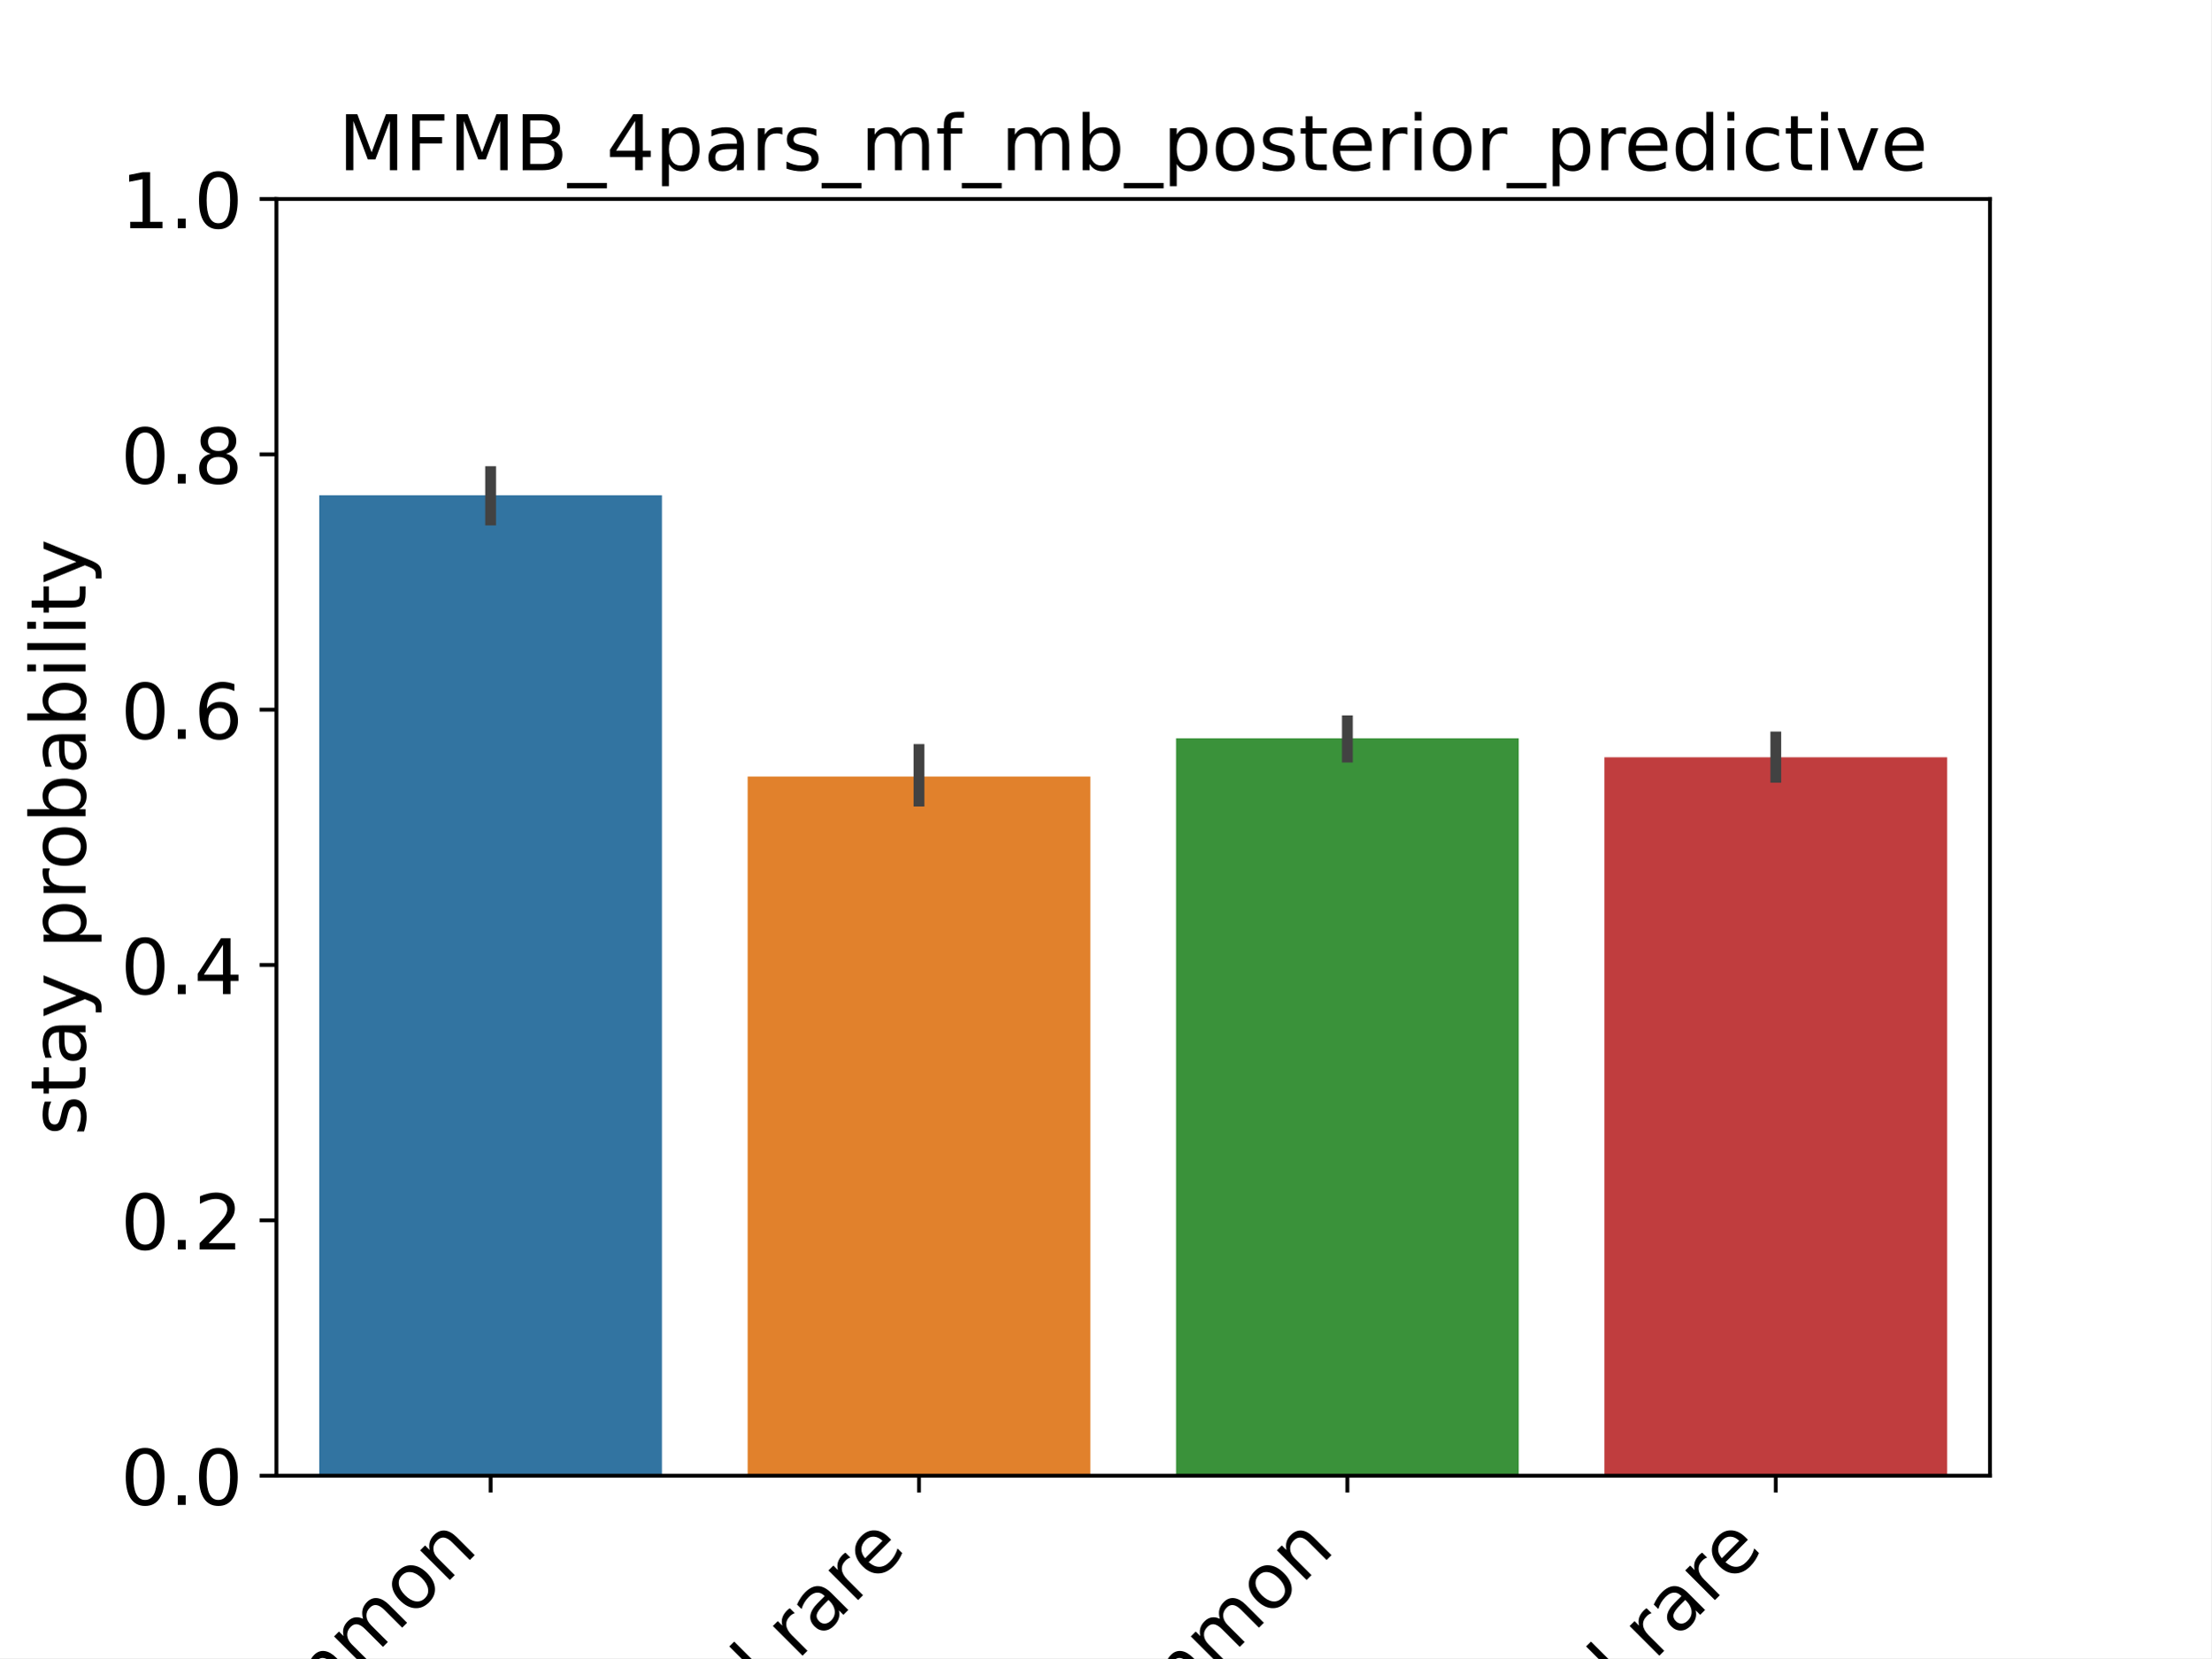
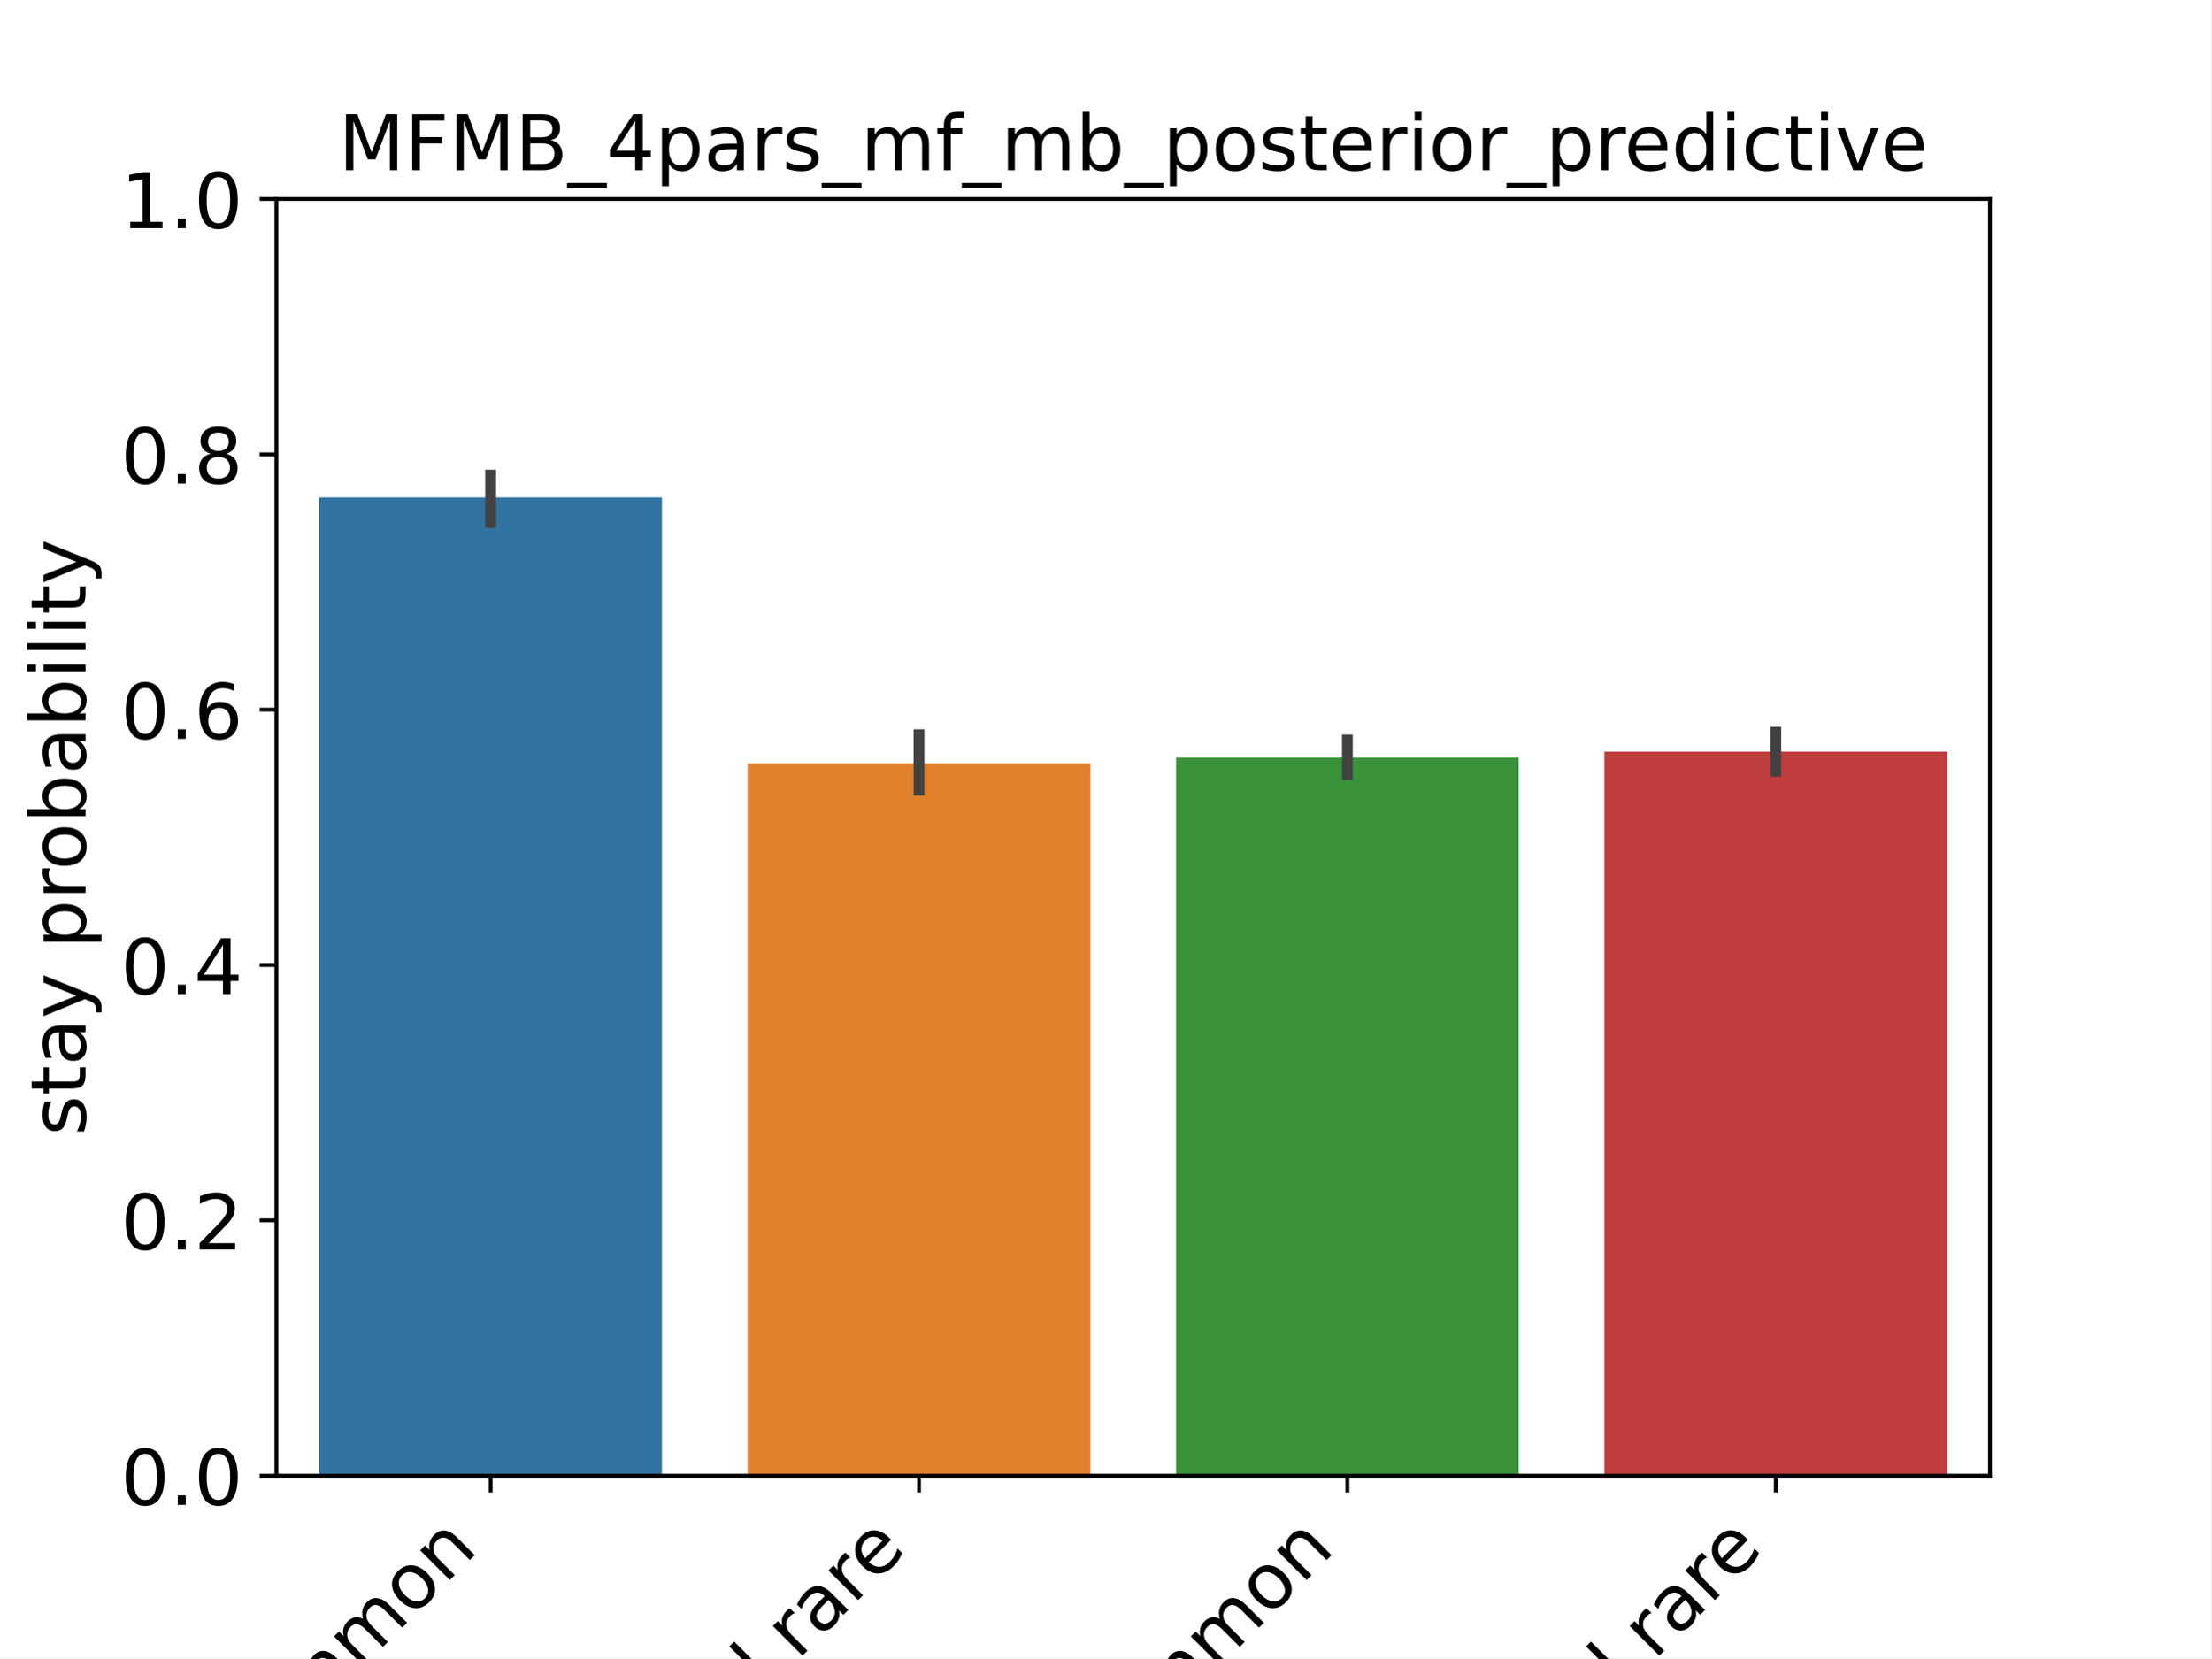
<svg xmlns="http://www.w3.org/2000/svg" xmlns:xlink="http://www.w3.org/1999/xlink" width="460.8pt" height="345.6pt" viewBox="0 0 460.8 345.6" version="1.1">
  <defs>
    <style type="text/css">*{stroke-linejoin: round; stroke-linecap: butt}</style>
  </defs>
  <g id="figure_1">
    <g id="patch_1">
      <path d="M 0 345.6  L 460.8 345.6  L 460.8 0  L 0 0  z " style="fill: #ffffff" />
    </g>
    <g id="axes_1">
      <g id="patch_2">
        <path d="M 57.6 307.584  L 414.72 307.584  L 414.72 41.472  L 57.6 41.472  z " style="fill: #ffffff" />
      </g>
      <g id="patch_3">
-         <path d="M 66.528 307.584  L 137.952 307.584  L 137.952 103.235  L 66.528 103.235  z " clip-path="url(#p8c4c7dda89)" style="fill: #3274a1" />
+         <path d="M 66.528 307.584  L 137.952 307.584  L 137.952 103.672  L 66.528 103.672  z " clip-path="url(#p83c4afffd6)" style="fill: #3274a1" />
      </g>
      <g id="patch_4">
-         <path d="M 155.808 307.584  L 227.232 307.584  L 227.232 161.862  L 155.808 161.862  z " clip-path="url(#p8c4c7dda89)" style="fill: #e1812c" />
+         <path d="M 155.808 307.584  L 227.232 307.584  L 227.232 159.136  L 155.808 159.136  z " clip-path="url(#p83c4afffd6)" style="fill: #e1812c" />
      </g>
      <g id="patch_5">
-         <path d="M 245.088 307.584  L 316.512 307.584  L 316.512 153.885  L 245.088 153.885  z " clip-path="url(#p8c4c7dda89)" style="fill: #3a923a" />
+         <path d="M 245.088 307.584  L 316.512 307.584  L 316.512 157.887  L 245.088 157.887  z " clip-path="url(#p83c4afffd6)" style="fill: #3a923a" />
      </g>
      <g id="patch_6">
-         <path d="M 334.368 307.584  L 405.792 307.584  L 405.792 157.839  L 334.368 157.839  z " clip-path="url(#p8c4c7dda89)" style="fill: #c03d3e" />
+         <path d="M 334.368 307.584  L 405.792 307.584  L 405.792 156.676  L 334.368 156.676  z " clip-path="url(#p83c4afffd6)" style="fill: #c03d3e" />
      </g>
      <g id="matplotlib.axis_1">
        <g id="xtick_1">
          <g id="line2d_1">
            <defs>
-               <path id="ma3ae06d109" d="M 0 0  L 0 3.5  " style="stroke: #000000; stroke-width: 0.8" />
+               <path id="m6e8e1145e0" d="M 0 0  L 0 3.5  " style="stroke: #000000; stroke-width: 0.8" />
            </defs>
            <g>
-               <use xlink:href="#ma3ae06d109" x="102.24" y="307.584" style="stroke: #000000; stroke-width: 0.8" />
+               <use xlink:href="#m6e8e1145e0" x="102.24" y="307.584" style="stroke: #000000; stroke-width: 0.8" />
            </g>
          </g>
          <g id="text_1">
            <g transform="translate(-6.307962 429.3757) rotate(-45) scale(0.16 -0.16)">
              <defs>
                <path id="DejaVuSans-72" d="M 2631 2963  Q 2534 3019 2420 3045  Q 2306 3072 2169 3072  Q 1681 3072 1420 2755  Q 1159 2438 1159 1844  L 1159 0  L 581 0  L 581 3500  L 1159 3500  L 1159 2956  Q 1341 3275 1631 3429  Q 1922 3584 2338 3584  Q 2397 3584 2469 3576  Q 2541 3569 2628 3553  L 2631 2963  z " transform="scale(0.015625)" />
                <path id="DejaVuSans-65" d="M 3597 1894  L 3597 1613  L 953 1613  Q 991 1019 1311 708  Q 1631 397 2203 397  Q 2534 397 2845 478  Q 3156 559 3463 722  L 3463 178  Q 3153 47 2828 -22  Q 2503 -91 2169 -91  Q 1331 -91 842 396  Q 353 884 353 1716  Q 353 2575 817 3079  Q 1281 3584 2069 3584  Q 2775 3584 3186 3129  Q 3597 2675 3597 1894  z M 3022 2063  Q 3016 2534 2758 2815  Q 2500 3097 2075 3097  Q 1594 3097 1305 2825  Q 1016 2553 972 2059  L 3022 2063  z " transform="scale(0.015625)" />
                <path id="DejaVuSans-77" d="M 269 3500  L 844 3500  L 1563 769  L 2278 3500  L 2956 3500  L 3675 769  L 4391 3500  L 4966 3500  L 4050 0  L 3372 0  L 2619 2869  L 1863 0  L 1184 0  L 269 3500  z " transform="scale(0.015625)" />
                <path id="DejaVuSans-61" d="M 2194 1759  Q 1497 1759 1228 1600  Q 959 1441 959 1056  Q 959 750 1161 570  Q 1363 391 1709 391  Q 2188 391 2477 730  Q 2766 1069 2766 1631  L 2766 1759  L 2194 1759  z M 3341 1997  L 3341 0  L 2766 0  L 2766 531  Q 2569 213 2275 61  Q 1981 -91 1556 -91  Q 1019 -91 701 211  Q 384 513 384 1019  Q 384 1609 779 1909  Q 1175 2209 1959 2209  L 2766 2209  L 2766 2266  Q 2766 2663 2505 2880  Q 2244 3097 1772 3097  Q 1472 3097 1187 3025  Q 903 2953 641 2809  L 641 3341  Q 956 3463 1253 3523  Q 1550 3584 1831 3584  Q 2591 3584 2966 3190  Q 3341 2797 3341 1997  z " transform="scale(0.015625)" />
                <path id="DejaVuSans-64" d="M 2906 2969  L 2906 4863  L 3481 4863  L 3481 0  L 2906 0  L 2906 525  Q 2725 213 2448 61  Q 2172 -91 1784 -91  Q 1150 -91 751 415  Q 353 922 353 1747  Q 353 2572 751 3078  Q 1150 3584 1784 3584  Q 2172 3584 2448 3432  Q 2725 3281 2906 2969  z M 947 1747  Q 947 1113 1208 752  Q 1469 391 1925 391  Q 2381 391 2643 752  Q 2906 1113 2906 1747  Q 2906 2381 2643 2742  Q 2381 3103 1925 3103  Q 1469 3103 1208 2742  Q 947 2381 947 1747  z " transform="scale(0.015625)" />
                <path id="DejaVuSans-20" transform="scale(0.015625)" />
                <path id="DejaVuSans-63" d="M 3122 3366  L 3122 2828  Q 2878 2963 2633 3030  Q 2388 3097 2138 3097  Q 1578 3097 1268 2742  Q 959 2388 959 1747  Q 959 1106 1268 751  Q 1578 397 2138 397  Q 2388 397 2633 464  Q 2878 531 3122 666  L 3122 134  Q 2881 22 2623 -34  Q 2366 -91 2075 -91  Q 1284 -91 818 406  Q 353 903 353 1747  Q 353 2603 823 3093  Q 1294 3584 2113 3584  Q 2378 3584 2631 3529  Q 2884 3475 3122 3366  z " transform="scale(0.015625)" />
                <path id="DejaVuSans-6f" d="M 1959 3097  Q 1497 3097 1228 2736  Q 959 2375 959 1747  Q 959 1119 1226 758  Q 1494 397 1959 397  Q 2419 397 2687 759  Q 2956 1122 2956 1747  Q 2956 2369 2687 2733  Q 2419 3097 1959 3097  z M 1959 3584  Q 2709 3584 3137 3096  Q 3566 2609 3566 1747  Q 3566 888 3137 398  Q 2709 -91 1959 -91  Q 1206 -91 779 398  Q 353 888 353 1747  Q 353 2609 779 3096  Q 1206 3584 1959 3584  z " transform="scale(0.015625)" />
                <path id="DejaVuSans-6d" d="M 3328 2828  Q 3544 3216 3844 3400  Q 4144 3584 4550 3584  Q 5097 3584 5394 3201  Q 5691 2819 5691 2113  L 5691 0  L 5113 0  L 5113 2094  Q 5113 2597 4934 2840  Q 4756 3084 4391 3084  Q 3944 3084 3684 2787  Q 3425 2491 3425 1978  L 3425 0  L 2847 0  L 2847 2094  Q 2847 2600 2669 2842  Q 2491 3084 2119 3084  Q 1678 3084 1418 2786  Q 1159 2488 1159 1978  L 1159 0  L 581 0  L 581 3500  L 1159 3500  L 1159 2956  Q 1356 3278 1631 3431  Q 1906 3584 2284 3584  Q 2666 3584 2933 3390  Q 3200 3197 3328 2828  z " transform="scale(0.015625)" />
                <path id="DejaVuSans-6e" d="M 3513 2113  L 3513 0  L 2938 0  L 2938 2094  Q 2938 2591 2744 2837  Q 2550 3084 2163 3084  Q 1697 3084 1428 2787  Q 1159 2491 1159 1978  L 1159 0  L 581 0  L 581 3500  L 1159 3500  L 1159 2956  Q 1366 3272 1645 3428  Q 1925 3584 2291 3584  Q 2894 3584 3203 3211  Q 3513 2838 3513 2113  z " transform="scale(0.015625)" />
              </defs>
              <use xlink:href="#DejaVuSans-72" />
              <use xlink:href="#DejaVuSans-65" transform="translate(38.86328 0)" />
              <use xlink:href="#DejaVuSans-77" transform="translate(100.3867 0)" />
              <use xlink:href="#DejaVuSans-61" transform="translate(182.1738 0)" />
              <use xlink:href="#DejaVuSans-72" transform="translate(243.4531 0)" />
              <use xlink:href="#DejaVuSans-64" transform="translate(282.8164 0)" />
              <use xlink:href="#DejaVuSans-65" transform="translate(346.293 0)" />
              <use xlink:href="#DejaVuSans-64" transform="translate(407.8164 0)" />
              <use xlink:href="#DejaVuSans-20" transform="translate(471.293 0)" />
              <use xlink:href="#DejaVuSans-63" transform="translate(503.0801 0)" />
              <use xlink:href="#DejaVuSans-6f" transform="translate(558.0605 0)" />
              <use xlink:href="#DejaVuSans-6d" transform="translate(619.2422 0)" />
              <use xlink:href="#DejaVuSans-6d" transform="translate(716.6543 0)" />
              <use xlink:href="#DejaVuSans-6f" transform="translate(814.0664 0)" />
              <use xlink:href="#DejaVuSans-6e" transform="translate(875.248 0)" />
            </g>
          </g>
        </g>
        <g id="xtick_2">
          <g id="line2d_2">
            <g>
-               <use xlink:href="#ma3ae06d109" x="191.52" y="307.584" style="stroke: #000000; stroke-width: 0.8" />
+               <use xlink:href="#m6e8e1145e0" x="191.52" y="307.584" style="stroke: #000000; stroke-width: 0.8" />
            </g>
          </g>
          <g id="text_2">
            <g transform="translate(109.3065 403.0413) rotate(-45) scale(0.16 -0.16)">
              <use xlink:href="#DejaVuSans-72" />
              <use xlink:href="#DejaVuSans-65" transform="translate(38.86328 0)" />
              <use xlink:href="#DejaVuSans-77" transform="translate(100.3867 0)" />
              <use xlink:href="#DejaVuSans-61" transform="translate(182.1738 0)" />
              <use xlink:href="#DejaVuSans-72" transform="translate(243.4531 0)" />
              <use xlink:href="#DejaVuSans-64" transform="translate(282.8164 0)" />
              <use xlink:href="#DejaVuSans-65" transform="translate(346.293 0)" />
              <use xlink:href="#DejaVuSans-64" transform="translate(407.8164 0)" />
              <use xlink:href="#DejaVuSans-20" transform="translate(471.293 0)" />
              <use xlink:href="#DejaVuSans-72" transform="translate(503.0801 0)" />
              <use xlink:href="#DejaVuSans-61" transform="translate(544.1934 0)" />
              <use xlink:href="#DejaVuSans-72" transform="translate(605.4727 0)" />
              <use xlink:href="#DejaVuSans-65" transform="translate(644.3359 0)" />
            </g>
          </g>
        </g>
        <g id="xtick_3">
          <g id="line2d_3">
            <g>
-               <use xlink:href="#ma3ae06d109" x="280.8" y="307.584" style="stroke: #000000; stroke-width: 0.8" />
+               <use xlink:href="#m6e8e1145e0" x="280.8" y="307.584" style="stroke: #000000; stroke-width: 0.8" />
            </g>
          </g>
          <g id="text_3">
            <g transform="translate(157.9119 443.7158) rotate(-45) scale(0.16 -0.16)">
              <defs>
                <path id="DejaVuSans-75" d="M 544 1381  L 544 3500  L 1119 3500  L 1119 1403  Q 1119 906 1312 657  Q 1506 409 1894 409  Q 2359 409 2629 706  Q 2900 1003 2900 1516  L 2900 3500  L 3475 3500  L 3475 0  L 2900 0  L 2900 538  Q 2691 219 2414 64  Q 2138 -91 1772 -91  Q 1169 -91 856 284  Q 544 659 544 1381  z M 1991 3584  L 1991 3584  z " transform="scale(0.015625)" />
              </defs>
              <use xlink:href="#DejaVuSans-75" />
              <use xlink:href="#DejaVuSans-6e" transform="translate(63.37891 0)" />
              <use xlink:href="#DejaVuSans-72" transform="translate(126.7578 0)" />
              <use xlink:href="#DejaVuSans-65" transform="translate(165.6211 0)" />
              <use xlink:href="#DejaVuSans-77" transform="translate(227.1445 0)" />
              <use xlink:href="#DejaVuSans-61" transform="translate(308.9316 0)" />
              <use xlink:href="#DejaVuSans-72" transform="translate(370.2109 0)" />
              <use xlink:href="#DejaVuSans-64" transform="translate(409.5742 0)" />
              <use xlink:href="#DejaVuSans-65" transform="translate(473.0508 0)" />
              <use xlink:href="#DejaVuSans-64" transform="translate(534.5742 0)" />
              <use xlink:href="#DejaVuSans-20" transform="translate(598.0508 0)" />
              <use xlink:href="#DejaVuSans-63" transform="translate(629.8379 0)" />
              <use xlink:href="#DejaVuSans-6f" transform="translate(684.8184 0)" />
              <use xlink:href="#DejaVuSans-6d" transform="translate(746 0)" />
              <use xlink:href="#DejaVuSans-6d" transform="translate(843.4121 0)" />
              <use xlink:href="#DejaVuSans-6f" transform="translate(940.8242 0)" />
              <use xlink:href="#DejaVuSans-6e" transform="translate(1002.006 0)" />
            </g>
          </g>
        </g>
        <g id="xtick_4">
          <g id="line2d_4">
            <g>
-               <use xlink:href="#ma3ae06d109" x="370.08" y="307.584" style="stroke: #000000; stroke-width: 0.8" />
+               <use xlink:href="#m6e8e1145e0" x="370.08" y="307.584" style="stroke: #000000; stroke-width: 0.8" />
            </g>
          </g>
          <g id="text_4">
            <g transform="translate(273.5263 417.3814) rotate(-45) scale(0.16 -0.16)">
              <use xlink:href="#DejaVuSans-75" />
              <use xlink:href="#DejaVuSans-6e" transform="translate(63.37891 0)" />
              <use xlink:href="#DejaVuSans-72" transform="translate(126.7578 0)" />
              <use xlink:href="#DejaVuSans-65" transform="translate(165.6211 0)" />
              <use xlink:href="#DejaVuSans-77" transform="translate(227.1445 0)" />
              <use xlink:href="#DejaVuSans-61" transform="translate(308.9316 0)" />
              <use xlink:href="#DejaVuSans-72" transform="translate(370.2109 0)" />
              <use xlink:href="#DejaVuSans-64" transform="translate(409.5742 0)" />
              <use xlink:href="#DejaVuSans-65" transform="translate(473.0508 0)" />
              <use xlink:href="#DejaVuSans-64" transform="translate(534.5742 0)" />
              <use xlink:href="#DejaVuSans-20" transform="translate(598.0508 0)" />
              <use xlink:href="#DejaVuSans-72" transform="translate(629.8379 0)" />
              <use xlink:href="#DejaVuSans-61" transform="translate(670.9512 0)" />
              <use xlink:href="#DejaVuSans-72" transform="translate(732.2305 0)" />
              <use xlink:href="#DejaVuSans-65" transform="translate(771.0938 0)" />
            </g>
          </g>
        </g>
      </g>
      <g id="matplotlib.axis_2">
        <g id="ytick_1">
          <g id="line2d_5">
            <defs>
-               <path id="m8aeb575bcb" d="M 0 0  L -3.5 0  " style="stroke: #000000; stroke-width: 0.8" />
+               <path id="mcaabc7fb7f" d="M 0 0  L -3.5 0  " style="stroke: #000000; stroke-width: 0.8" />
            </defs>
            <g>
-               <use xlink:href="#m8aeb575bcb" x="57.6" y="307.584" style="stroke: #000000; stroke-width: 0.8" />
+               <use xlink:href="#mcaabc7fb7f" x="57.6" y="307.584" style="stroke: #000000; stroke-width: 0.8" />
            </g>
          </g>
          <g id="text_5">
            <g transform="translate(25.155 313.6628) scale(0.16 -0.16)">
              <defs>
                <path id="DejaVuSans-30" d="M 2034 4250  Q 1547 4250 1301 3770  Q 1056 3291 1056 2328  Q 1056 1369 1301 889  Q 1547 409 2034 409  Q 2525 409 2770 889  Q 3016 1369 3016 2328  Q 3016 3291 2770 3770  Q 2525 4250 2034 4250  z M 2034 4750  Q 2819 4750 3233 4129  Q 3647 3509 3647 2328  Q 3647 1150 3233 529  Q 2819 -91 2034 -91  Q 1250 -91 836 529  Q 422 1150 422 2328  Q 422 3509 836 4129  Q 1250 4750 2034 4750  z " transform="scale(0.015625)" />
                <path id="DejaVuSans-2e" d="M 684 794  L 1344 794  L 1344 0  L 684 0  L 684 794  z " transform="scale(0.015625)" />
              </defs>
              <use xlink:href="#DejaVuSans-30" />
              <use xlink:href="#DejaVuSans-2e" transform="translate(63.62305 0)" />
              <use xlink:href="#DejaVuSans-30" transform="translate(95.41016 0)" />
            </g>
          </g>
        </g>
        <g id="ytick_2">
          <g id="line2d_6">
            <g>
-               <use xlink:href="#m8aeb575bcb" x="57.6" y="254.362" style="stroke: #000000; stroke-width: 0.8" />
+               <use xlink:href="#mcaabc7fb7f" x="57.6" y="254.362" style="stroke: #000000; stroke-width: 0.8" />
            </g>
          </g>
          <g id="text_6">
            <g transform="translate(25.155 260.4403) scale(0.16 -0.16)">
              <defs>
                <path id="DejaVuSans-32" d="M 1228 531  L 3431 531  L 3431 0  L 469 0  L 469 531  Q 828 903 1448 1529  Q 2069 2156 2228 2338  Q 2531 2678 2651 2914  Q 2772 3150 2772 3378  Q 2772 3750 2511 3984  Q 2250 4219 1831 4219  Q 1534 4219 1204 4116  Q 875 4013 500 3803  L 500 4441  Q 881 4594 1212 4672  Q 1544 4750 1819 4750  Q 2544 4750 2975 4387  Q 3406 4025 3406 3419  Q 3406 3131 3298 2873  Q 3191 2616 2906 2266  Q 2828 2175 2409 1742  Q 1991 1309 1228 531  z " transform="scale(0.015625)" />
              </defs>
              <use xlink:href="#DejaVuSans-30" />
              <use xlink:href="#DejaVuSans-2e" transform="translate(63.62305 0)" />
              <use xlink:href="#DejaVuSans-32" transform="translate(95.41016 0)" />
            </g>
          </g>
        </g>
        <g id="ytick_3">
          <g id="line2d_7">
            <g>
-               <use xlink:href="#m8aeb575bcb" x="57.6" y="201.139" style="stroke: #000000; stroke-width: 0.8" />
+               <use xlink:href="#mcaabc7fb7f" x="57.6" y="201.139" style="stroke: #000000; stroke-width: 0.8" />
            </g>
          </g>
          <g id="text_7">
            <g transform="translate(25.155 207.2179) scale(0.16 -0.16)">
              <defs>
                <path id="DejaVuSans-34" d="M 2419 4116  L 825 1625  L 2419 1625  L 2419 4116  z M 2253 4666  L 3047 4666  L 3047 1625  L 3713 1625  L 3713 1100  L 3047 1100  L 3047 0  L 2419 0  L 2419 1100  L 313 1100  L 313 1709  L 2253 4666  z " transform="scale(0.015625)" />
              </defs>
              <use xlink:href="#DejaVuSans-30" />
              <use xlink:href="#DejaVuSans-2e" transform="translate(63.62305 0)" />
              <use xlink:href="#DejaVuSans-34" transform="translate(95.41016 0)" />
            </g>
          </g>
        </g>
        <g id="ytick_4">
          <g id="line2d_8">
            <g>
-               <use xlink:href="#m8aeb575bcb" x="57.6" y="147.917" style="stroke: #000000; stroke-width: 0.8" />
+               <use xlink:href="#mcaabc7fb7f" x="57.6" y="147.917" style="stroke: #000000; stroke-width: 0.8" />
            </g>
          </g>
          <g id="text_8">
            <g transform="translate(25.155 153.9955) scale(0.16 -0.16)">
              <defs>
                <path id="DejaVuSans-36" d="M 2113 2584  Q 1688 2584 1439 2293  Q 1191 2003 1191 1497  Q 1191 994 1439 701  Q 1688 409 2113 409  Q 2538 409 2786 701  Q 3034 994 3034 1497  Q 3034 2003 2786 2293  Q 2538 2584 2113 2584  z M 3366 4563  L 3366 3988  Q 3128 4100 2886 4159  Q 2644 4219 2406 4219  Q 1781 4219 1451 3797  Q 1122 3375 1075 2522  Q 1259 2794 1537 2939  Q 1816 3084 2150 3084  Q 2853 3084 3261 2657  Q 3669 2231 3669 1497  Q 3669 778 3244 343  Q 2819 -91 2113 -91  Q 1303 -91 875 529  Q 447 1150 447 2328  Q 447 3434 972 4092  Q 1497 4750 2381 4750  Q 2619 4750 2861 4703  Q 3103 4656 3366 4563  z " transform="scale(0.015625)" />
              </defs>
              <use xlink:href="#DejaVuSans-30" />
              <use xlink:href="#DejaVuSans-2e" transform="translate(63.62305 0)" />
              <use xlink:href="#DejaVuSans-36" transform="translate(95.41016 0)" />
            </g>
          </g>
        </g>
        <g id="ytick_5">
          <g id="line2d_9">
            <g>
-               <use xlink:href="#m8aeb575bcb" x="57.6" y="94.694" style="stroke: #000000; stroke-width: 0.8" />
+               <use xlink:href="#mcaabc7fb7f" x="57.6" y="94.694" style="stroke: #000000; stroke-width: 0.8" />
            </g>
          </g>
          <g id="text_9">
            <g transform="translate(25.155 100.7731) scale(0.16 -0.16)">
              <defs>
                <path id="DejaVuSans-38" d="M 2034 2216  Q 1584 2216 1326 1975  Q 1069 1734 1069 1313  Q 1069 891 1326 650  Q 1584 409 2034 409  Q 2484 409 2743 651  Q 3003 894 3003 1313  Q 3003 1734 2745 1975  Q 2488 2216 2034 2216  z M 1403 2484  Q 997 2584 770 2862  Q 544 3141 544 3541  Q 544 4100 942 4425  Q 1341 4750 2034 4750  Q 2731 4750 3128 4425  Q 3525 4100 3525 3541  Q 3525 3141 3298 2862  Q 3072 2584 2669 2484  Q 3125 2378 3379 2068  Q 3634 1759 3634 1313  Q 3634 634 3220 271  Q 2806 -91 2034 -91  Q 1263 -91 848 271  Q 434 634 434 1313  Q 434 1759 690 2068  Q 947 2378 1403 2484  z M 1172 3481  Q 1172 3119 1398 2916  Q 1625 2713 2034 2713  Q 2441 2713 2670 2916  Q 2900 3119 2900 3481  Q 2900 3844 2670 4047  Q 2441 4250 2034 4250  Q 1625 4250 1398 4047  Q 1172 3844 1172 3481  z " transform="scale(0.015625)" />
              </defs>
              <use xlink:href="#DejaVuSans-30" />
              <use xlink:href="#DejaVuSans-2e" transform="translate(63.62305 0)" />
              <use xlink:href="#DejaVuSans-38" transform="translate(95.41016 0)" />
            </g>
          </g>
        </g>
        <g id="ytick_6">
          <g id="line2d_10">
            <g>
-               <use xlink:href="#m8aeb575bcb" x="57.6" y="41.472" style="stroke: #000000; stroke-width: 0.8" />
+               <use xlink:href="#mcaabc7fb7f" x="57.6" y="41.472" style="stroke: #000000; stroke-width: 0.8" />
            </g>
          </g>
          <g id="text_10">
            <g transform="translate(25.155 47.55075) scale(0.16 -0.16)">
              <defs>
                <path id="DejaVuSans-31" d="M 794 531  L 1825 531  L 1825 4091  L 703 3866  L 703 4441  L 1819 4666  L 2450 4666  L 2450 531  L 3481 531  L 3481 0  L 794 0  L 794 531  z " transform="scale(0.015625)" />
              </defs>
              <use xlink:href="#DejaVuSans-31" />
              <use xlink:href="#DejaVuSans-2e" transform="translate(63.62305 0)" />
              <use xlink:href="#DejaVuSans-30" transform="translate(95.41016 0)" />
            </g>
          </g>
        </g>
        <g id="text_11">
          <g transform="translate(17.8275 236.693) rotate(-90) scale(0.16 -0.16)">
            <defs>
              <path id="DejaVuSans-73" d="M 2834 3397  L 2834 2853  Q 2591 2978 2328 3040  Q 2066 3103 1784 3103  Q 1356 3103 1142 2972  Q 928 2841 928 2578  Q 928 2378 1081 2264  Q 1234 2150 1697 2047  L 1894 2003  Q 2506 1872 2764 1633  Q 3022 1394 3022 966  Q 3022 478 2636 193  Q 2250 -91 1575 -91  Q 1294 -91 989 -36  Q 684 19 347 128  L 347 722  Q 666 556 975 473  Q 1284 391 1588 391  Q 1994 391 2212 530  Q 2431 669 2431 922  Q 2431 1156 2273 1281  Q 2116 1406 1581 1522  L 1381 1569  Q 847 1681 609 1914  Q 372 2147 372 2553  Q 372 3047 722 3315  Q 1072 3584 1716 3584  Q 2034 3584 2315 3537  Q 2597 3491 2834 3397  z " transform="scale(0.015625)" />
              <path id="DejaVuSans-74" d="M 1172 4494  L 1172 3500  L 2356 3500  L 2356 3053  L 1172 3053  L 1172 1153  Q 1172 725 1289 603  Q 1406 481 1766 481  L 2356 481  L 2356 0  L 1766 0  Q 1100 0 847 248  Q 594 497 594 1153  L 594 3053  L 172 3053  L 172 3500  L 594 3500  L 594 4494  L 1172 4494  z " transform="scale(0.015625)" />
              <path id="DejaVuSans-79" d="M 2059 -325  Q 1816 -950 1584 -1140  Q 1353 -1331 966 -1331  L 506 -1331  L 506 -850  L 844 -850  Q 1081 -850 1212 -737  Q 1344 -625 1503 -206  L 1606 56  L 191 3500  L 800 3500  L 1894 763  L 2988 3500  L 3597 3500  L 2059 -325  z " transform="scale(0.015625)" />
              <path id="DejaVuSans-70" d="M 1159 525  L 1159 -1331  L 581 -1331  L 581 3500  L 1159 3500  L 1159 2969  Q 1341 3281 1617 3432  Q 1894 3584 2278 3584  Q 2916 3584 3314 3078  Q 3713 2572 3713 1747  Q 3713 922 3314 415  Q 2916 -91 2278 -91  Q 1894 -91 1617 61  Q 1341 213 1159 525  z M 3116 1747  Q 3116 2381 2855 2742  Q 2594 3103 2138 3103  Q 1681 3103 1420 2742  Q 1159 2381 1159 1747  Q 1159 1113 1420 752  Q 1681 391 2138 391  Q 2594 391 2855 752  Q 3116 1113 3116 1747  z " transform="scale(0.015625)" />
              <path id="DejaVuSans-62" d="M 3116 1747  Q 3116 2381 2855 2742  Q 2594 3103 2138 3103  Q 1681 3103 1420 2742  Q 1159 2381 1159 1747  Q 1159 1113 1420 752  Q 1681 391 2138 391  Q 2594 391 2855 752  Q 3116 1113 3116 1747  z M 1159 2969  Q 1341 3281 1617 3432  Q 1894 3584 2278 3584  Q 2916 3584 3314 3078  Q 3713 2572 3713 1747  Q 3713 922 3314 415  Q 2916 -91 2278 -91  Q 1894 -91 1617 61  Q 1341 213 1159 525  L 1159 0  L 581 0  L 581 4863  L 1159 4863  L 1159 2969  z " transform="scale(0.015625)" />
              <path id="DejaVuSans-69" d="M 603 3500  L 1178 3500  L 1178 0  L 603 0  L 603 3500  z M 603 4863  L 1178 4863  L 1178 4134  L 603 4134  L 603 4863  z " transform="scale(0.015625)" />
              <path id="DejaVuSans-6c" d="M 603 4863  L 1178 4863  L 1178 0  L 603 0  L 603 4863  z " transform="scale(0.015625)" />
            </defs>
            <use xlink:href="#DejaVuSans-73" />
            <use xlink:href="#DejaVuSans-74" transform="translate(52.09961 0)" />
            <use xlink:href="#DejaVuSans-61" transform="translate(91.30859 0)" />
            <use xlink:href="#DejaVuSans-79" transform="translate(152.5879 0)" />
            <use xlink:href="#DejaVuSans-20" transform="translate(211.7676 0)" />
            <use xlink:href="#DejaVuSans-70" transform="translate(243.5547 0)" />
            <use xlink:href="#DejaVuSans-72" transform="translate(307.0312 0)" />
            <use xlink:href="#DejaVuSans-6f" transform="translate(345.8945 0)" />
            <use xlink:href="#DejaVuSans-62" transform="translate(407.0762 0)" />
            <use xlink:href="#DejaVuSans-61" transform="translate(470.5527 0)" />
            <use xlink:href="#DejaVuSans-62" transform="translate(531.832 0)" />
            <use xlink:href="#DejaVuSans-69" transform="translate(595.3086 0)" />
            <use xlink:href="#DejaVuSans-6c" transform="translate(623.0918 0)" />
            <use xlink:href="#DejaVuSans-69" transform="translate(650.875 0)" />
            <use xlink:href="#DejaVuSans-74" transform="translate(678.6582 0)" />
            <use xlink:href="#DejaVuSans-79" transform="translate(717.8672 0)" />
          </g>
        </g>
      </g>
      <g id="line2d_11">
-         <path d="M 102.24 108.385  L 102.24 98.304  " clip-path="url(#p8c4c7dda89)" style="fill: none; stroke: #424242; stroke-width: 2.25; stroke-linecap: square" />
+         <path d="M 102.24 108.906  L 102.24 99.024  " clip-path="url(#p83c4afffd6)" style="fill: none; stroke: #424242; stroke-width: 2.25; stroke-linecap: square" />
      </g>
      <g id="line2d_12">
-         <path d="M 191.52 166.98  L 191.52 156.215  " clip-path="url(#p8c4c7dda89)" style="fill: none; stroke: #424242; stroke-width: 2.25; stroke-linecap: square" />
+         <path d="M 191.52 164.692  L 191.52 153.132  " clip-path="url(#p83c4afffd6)" style="fill: none; stroke: #424242; stroke-width: 2.25; stroke-linecap: square" />
      </g>
      <g id="line2d_13">
-         <path d="M 280.8 157.802  L 280.8 150.246  " clip-path="url(#p8c4c7dda89)" style="fill: none; stroke: #424242; stroke-width: 2.25; stroke-linecap: square" />
+         <path d="M 280.8 161.437  L 280.8 154.233  " clip-path="url(#p83c4afffd6)" style="fill: none; stroke: #424242; stroke-width: 2.25; stroke-linecap: square" />
      </g>
      <g id="line2d_14">
-         <path d="M 370.08 162.005  L 370.08 153.601  " clip-path="url(#p8c4c7dda89)" style="fill: none; stroke: #424242; stroke-width: 2.25; stroke-linecap: square" />
+         <path d="M 370.08 160.742  L 370.08 152.606  " clip-path="url(#p83c4afffd6)" style="fill: none; stroke: #424242; stroke-width: 2.25; stroke-linecap: square" />
      </g>
      <g id="patch_7">
        <path d="M 57.6 307.584  L 57.6 41.472  " style="fill: none; stroke: #000000; stroke-width: 0.8; stroke-linejoin: miter; stroke-linecap: square" />
      </g>
      <g id="patch_8">
        <path d="M 414.72 307.584  L 414.72 41.472  " style="fill: none; stroke: #000000; stroke-width: 0.8; stroke-linejoin: miter; stroke-linecap: square" />
      </g>
      <g id="patch_9">
        <path d="M 57.6 307.584  L 414.72 307.584  " style="fill: none; stroke: #000000; stroke-width: 0.8; stroke-linejoin: miter; stroke-linecap: square" />
      </g>
      <g id="patch_10">
        <path d="M 57.6 41.472  L 414.72 41.472  " style="fill: none; stroke: #000000; stroke-width: 0.8; stroke-linejoin: miter; stroke-linecap: square" />
      </g>
      <g id="text_12">
        <g transform="translate(70.53625 35.472) scale(0.16 -0.16)">
          <defs>
            <path id="DejaVuSans-4d" d="M 628 4666  L 1569 4666  L 2759 1491  L 3956 4666  L 4897 4666  L 4897 0  L 4281 0  L 4281 4097  L 3078 897  L 2444 897  L 1241 4097  L 1241 0  L 628 0  L 628 4666  z " transform="scale(0.015625)" />
            <path id="DejaVuSans-46" d="M 628 4666  L 3309 4666  L 3309 4134  L 1259 4134  L 1259 2759  L 3109 2759  L 3109 2228  L 1259 2228  L 1259 0  L 628 0  L 628 4666  z " transform="scale(0.015625)" />
            <path id="DejaVuSans-42" d="M 1259 2228  L 1259 519  L 2272 519  Q 2781 519 3026 730  Q 3272 941 3272 1375  Q 3272 1813 3026 2020  Q 2781 2228 2272 2228  L 1259 2228  z M 1259 4147  L 1259 2741  L 2194 2741  Q 2656 2741 2882 2914  Q 3109 3088 3109 3444  Q 3109 3797 2882 3972  Q 2656 4147 2194 4147  L 1259 4147  z M 628 4666  L 2241 4666  Q 2963 4666 3353 4366  Q 3744 4066 3744 3513  Q 3744 3084 3544 2831  Q 3344 2578 2956 2516  Q 3422 2416 3680 2098  Q 3938 1781 3938 1306  Q 3938 681 3513 340  Q 3088 0 2303 0  L 628 0  L 628 4666  z " transform="scale(0.015625)" />
            <path id="DejaVuSans-5f" d="M 3263 -1063  L 3263 -1509  L -63 -1509  L -63 -1063  L 3263 -1063  z " transform="scale(0.015625)" />
            <path id="DejaVuSans-66" d="M 2375 4863  L 2375 4384  L 1825 4384  Q 1516 4384 1395 4259  Q 1275 4134 1275 3809  L 1275 3500  L 2222 3500  L 2222 3053  L 1275 3053  L 1275 0  L 697 0  L 697 3053  L 147 3053  L 147 3500  L 697 3500  L 697 3744  Q 697 4328 969 4595  Q 1241 4863 1831 4863  L 2375 4863  z " transform="scale(0.015625)" />
            <path id="DejaVuSans-76" d="M 191 3500  L 800 3500  L 1894 563  L 2988 3500  L 3597 3500  L 2284 0  L 1503 0  L 191 3500  z " transform="scale(0.015625)" />
          </defs>
          <use xlink:href="#DejaVuSans-4d" />
          <use xlink:href="#DejaVuSans-46" transform="translate(86.2793 0)" />
          <use xlink:href="#DejaVuSans-4d" transform="translate(143.7988 0)" />
          <use xlink:href="#DejaVuSans-42" transform="translate(230.0781 0)" />
          <use xlink:href="#DejaVuSans-5f" transform="translate(298.6816 0)" />
          <use xlink:href="#DejaVuSans-34" transform="translate(348.6816 0)" />
          <use xlink:href="#DejaVuSans-70" transform="translate(412.3047 0)" />
          <use xlink:href="#DejaVuSans-61" transform="translate(475.7812 0)" />
          <use xlink:href="#DejaVuSans-72" transform="translate(537.0605 0)" />
          <use xlink:href="#DejaVuSans-73" transform="translate(578.1738 0)" />
          <use xlink:href="#DejaVuSans-5f" transform="translate(630.2734 0)" />
          <use xlink:href="#DejaVuSans-6d" transform="translate(680.2734 0)" />
          <use xlink:href="#DejaVuSans-66" transform="translate(777.6855 0)" />
          <use xlink:href="#DejaVuSans-5f" transform="translate(812.8906 0)" />
          <use xlink:href="#DejaVuSans-6d" transform="translate(862.8906 0)" />
          <use xlink:href="#DejaVuSans-62" transform="translate(960.3027 0)" />
          <use xlink:href="#DejaVuSans-5f" transform="translate(1023.779 0)" />
          <use xlink:href="#DejaVuSans-70" transform="translate(1073.779 0)" />
          <use xlink:href="#DejaVuSans-6f" transform="translate(1137.256 0)" />
          <use xlink:href="#DejaVuSans-73" transform="translate(1198.438 0)" />
          <use xlink:href="#DejaVuSans-74" transform="translate(1250.537 0)" />
          <use xlink:href="#DejaVuSans-65" transform="translate(1289.746 0)" />
          <use xlink:href="#DejaVuSans-72" transform="translate(1351.27 0)" />
          <use xlink:href="#DejaVuSans-69" transform="translate(1392.383 0)" />
          <use xlink:href="#DejaVuSans-6f" transform="translate(1420.166 0)" />
          <use xlink:href="#DejaVuSans-72" transform="translate(1481.348 0)" />
          <use xlink:href="#DejaVuSans-5f" transform="translate(1522.461 0)" />
          <use xlink:href="#DejaVuSans-70" transform="translate(1572.461 0)" />
          <use xlink:href="#DejaVuSans-72" transform="translate(1635.938 0)" />
          <use xlink:href="#DejaVuSans-65" transform="translate(1674.801 0)" />
          <use xlink:href="#DejaVuSans-64" transform="translate(1736.324 0)" />
          <use xlink:href="#DejaVuSans-69" transform="translate(1799.801 0)" />
          <use xlink:href="#DejaVuSans-63" transform="translate(1827.584 0)" />
          <use xlink:href="#DejaVuSans-74" transform="translate(1882.564 0)" />
          <use xlink:href="#DejaVuSans-69" transform="translate(1921.773 0)" />
          <use xlink:href="#DejaVuSans-76" transform="translate(1949.557 0)" />
          <use xlink:href="#DejaVuSans-65" transform="translate(2008.736 0)" />
        </g>
      </g>
    </g>
  </g>
  <defs>
-     <clipPath id="p8c4c7dda89">
+     <clipPath id="p83c4afffd6">
      <rect x="57.6" y="41.472" width="357.12" height="266.112" />
    </clipPath>
  </defs>
</svg>
